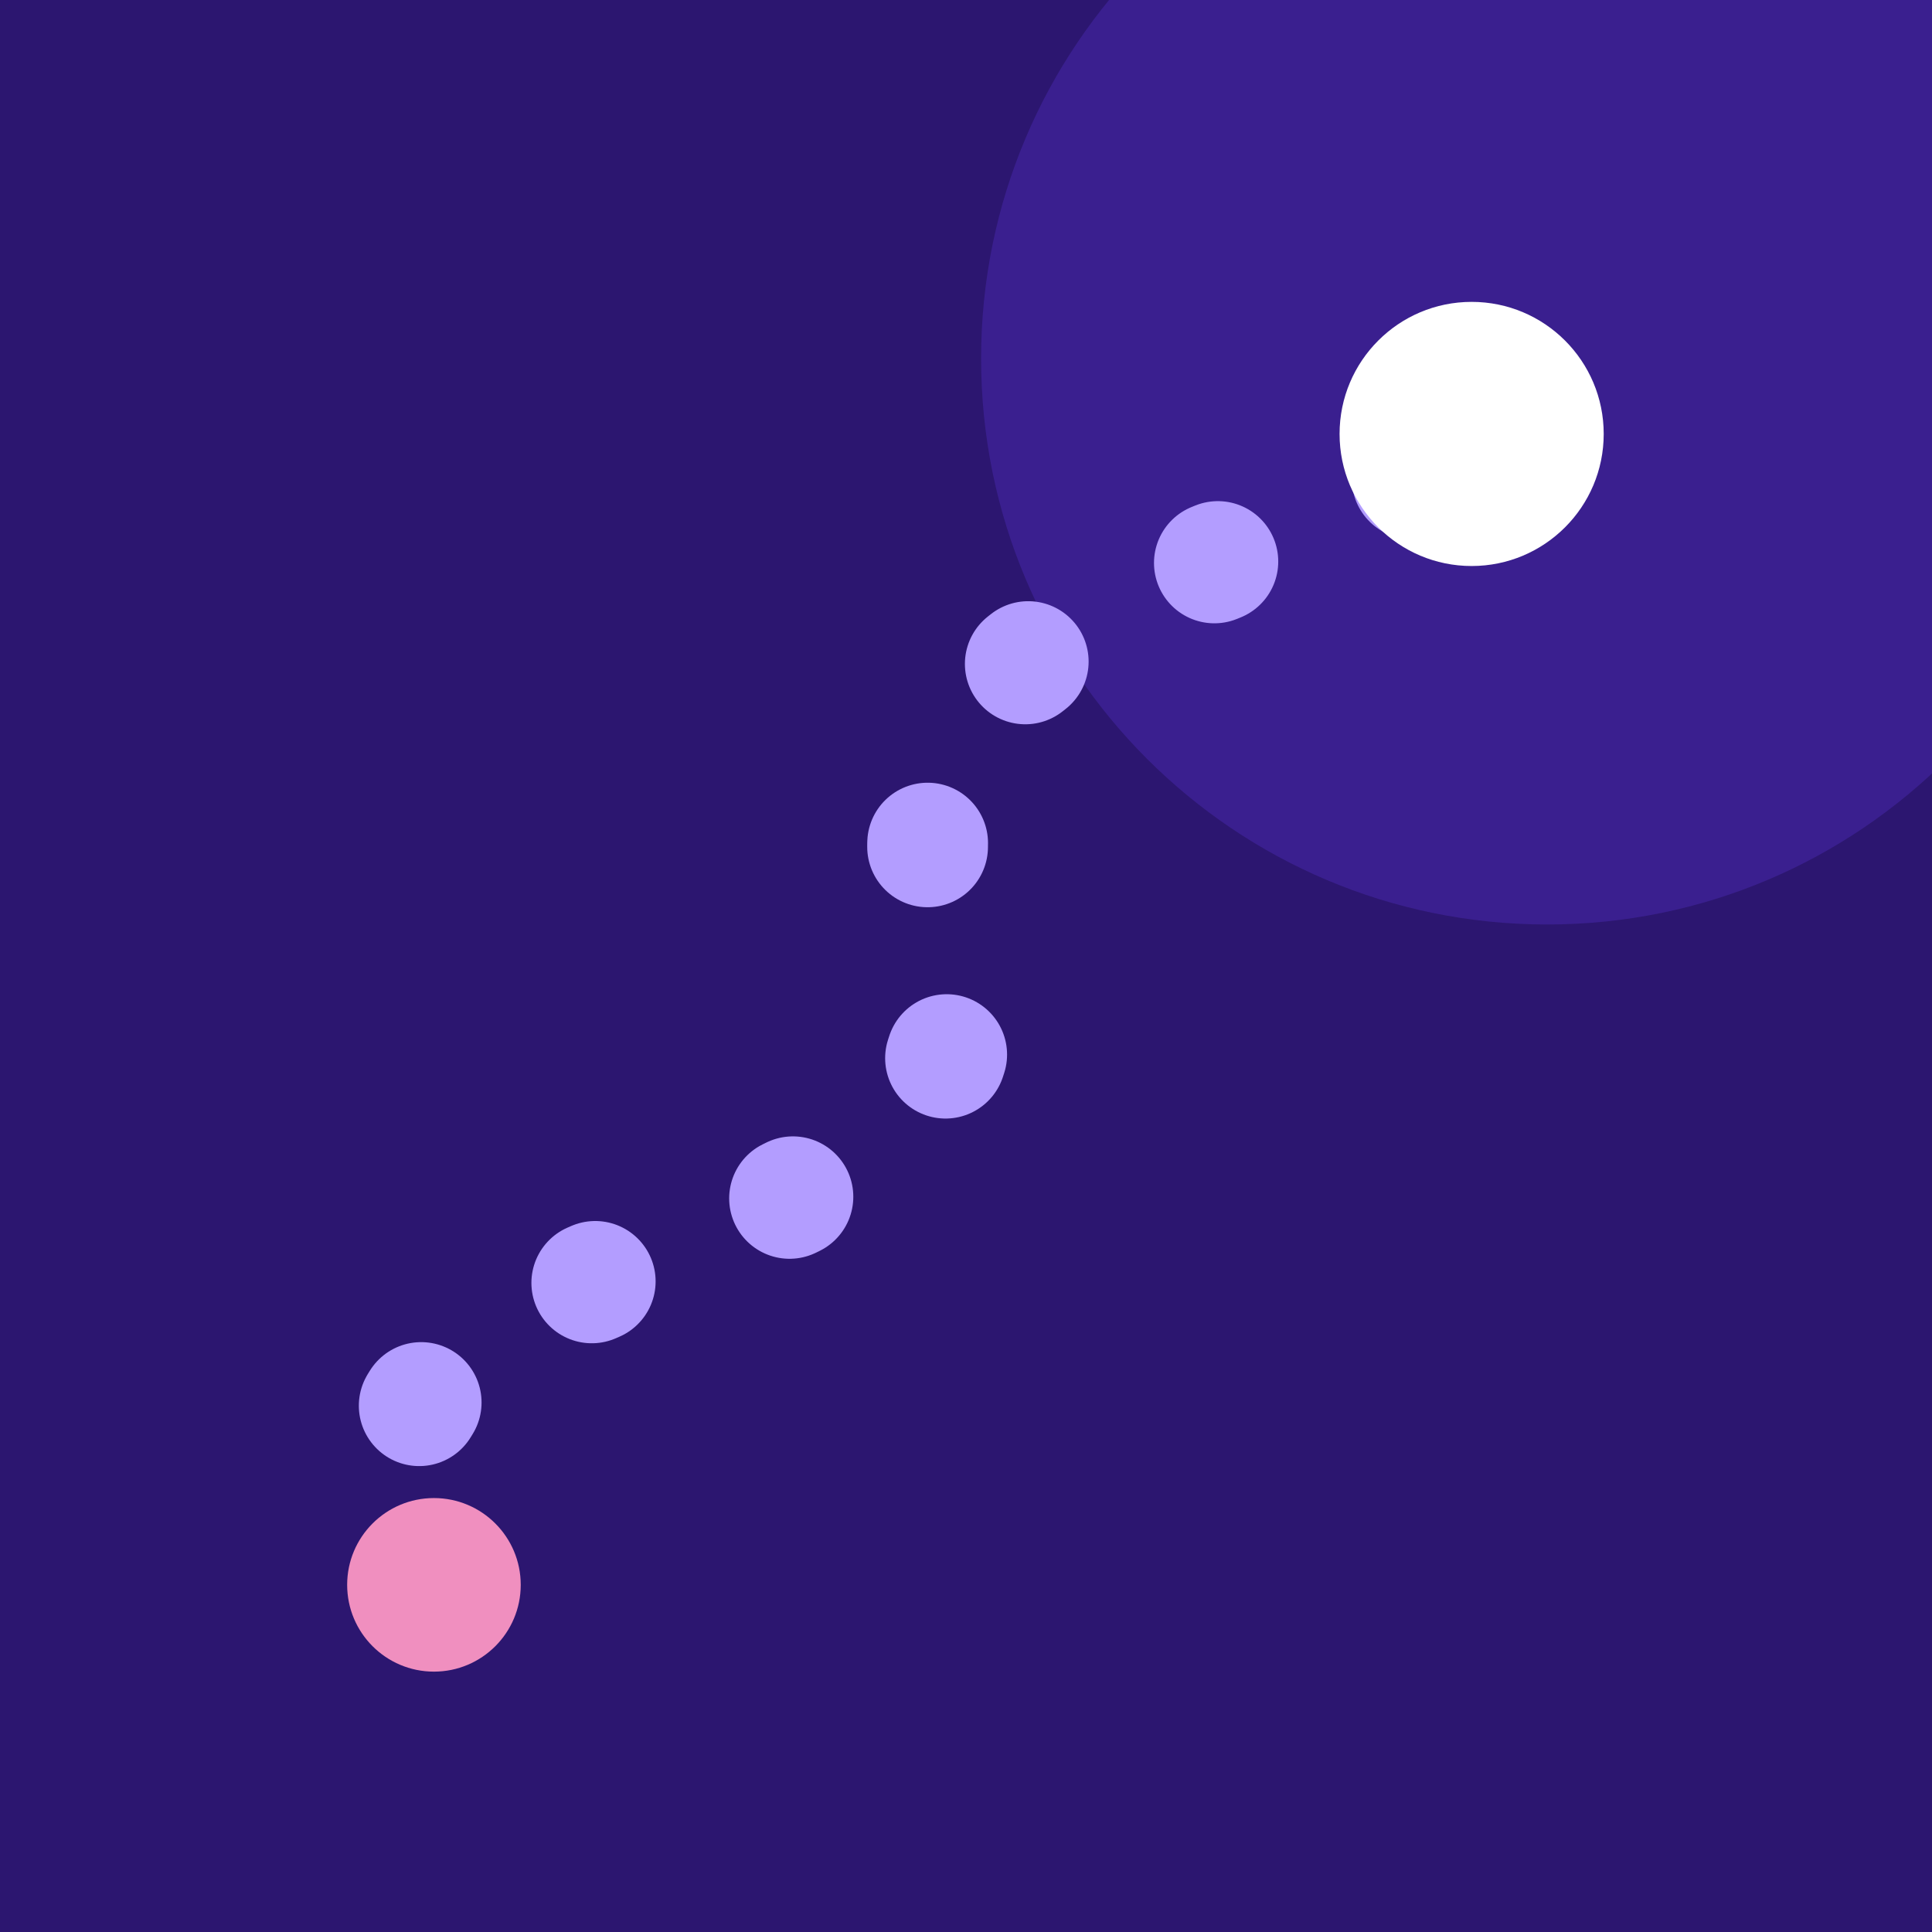
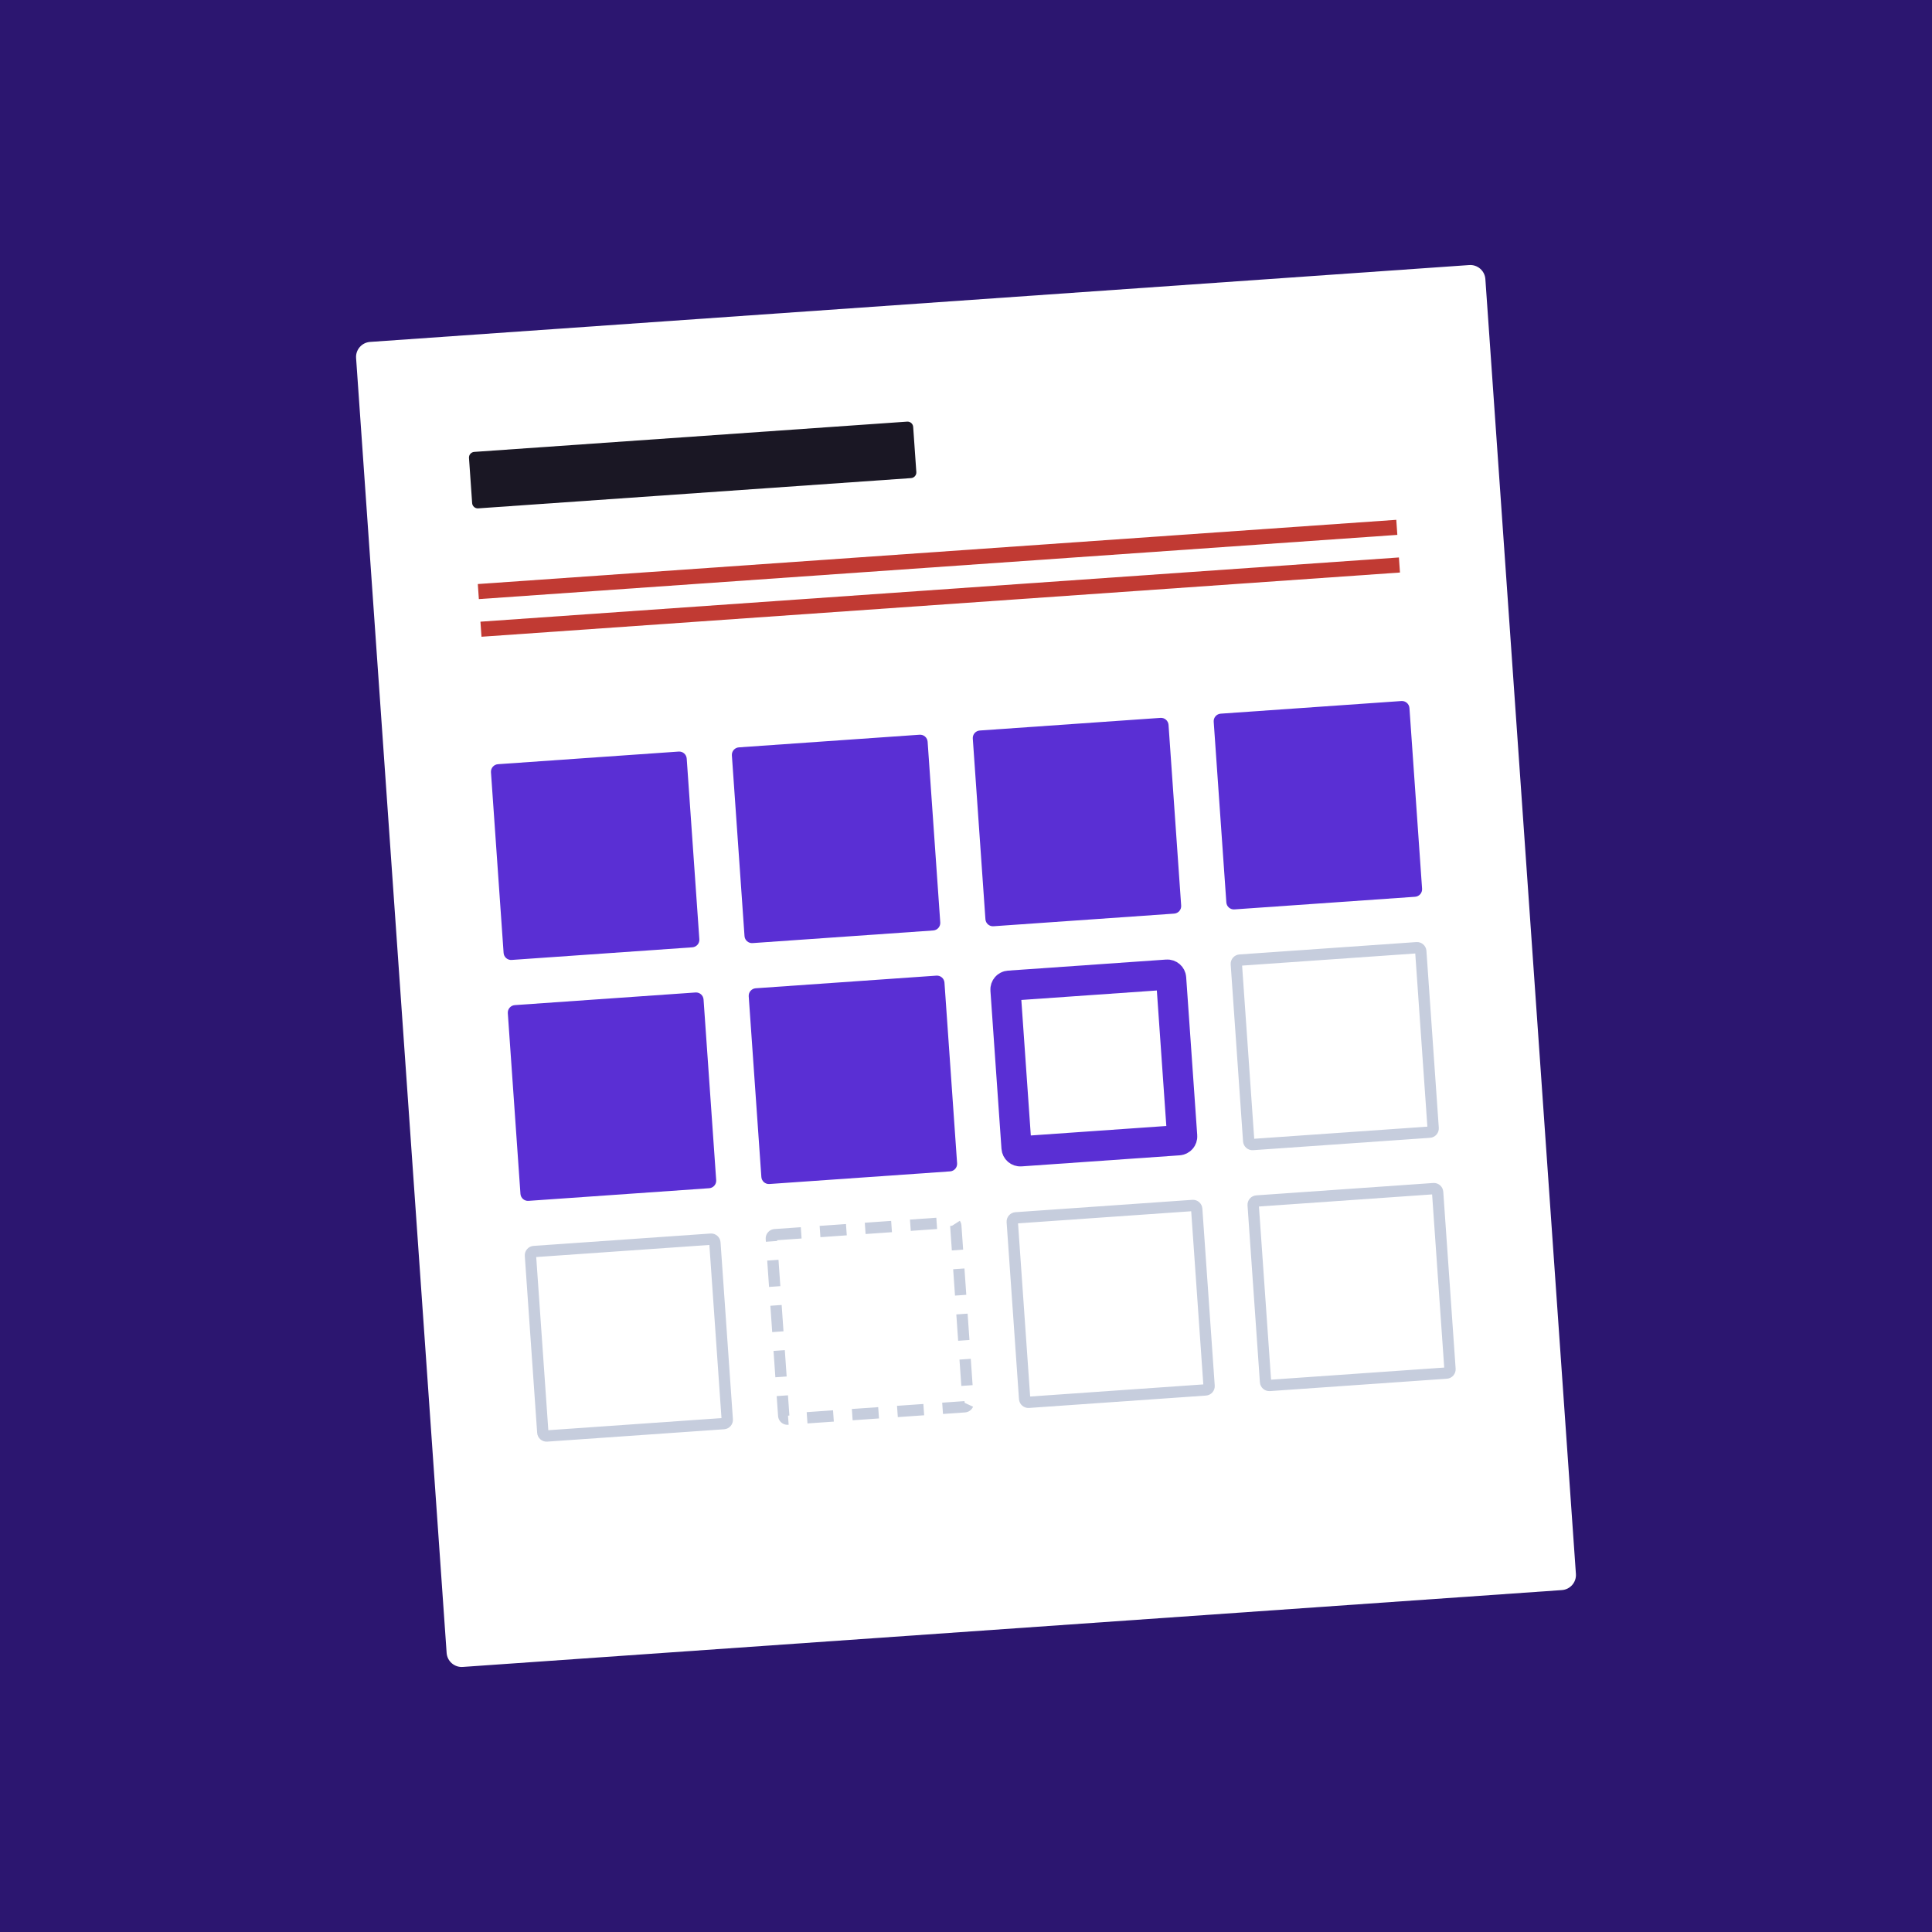
<svg xmlns="http://www.w3.org/2000/svg" viewBox="0 0 1024 1024" width="1024" height="1024">
  <rect width="1024" height="1024" fill="#2c1670" />
-   <circle cx="820" cy="190" r="300" fill="#3a1f8f" />
-   <path d="M230 840 C 120 640, 560 690, 500 500 S 720 300, 780 230" fill="none" stroke="#b39dff" stroke-width="64" stroke-linecap="round" stroke-dasharray="2 112" stroke-dashoffset="-100" />
-   <circle cx="780" cy="230" r="70" fill="#ffffff" />
-   <circle cx="230" cy="840" r="46" fill="#f08fbf" />
+   <g transform="translate(512 512) rotate(-4) scale(1.0) translate(-512 -512)">
+     <rect x="212" y="160" width="600" height="704" rx="8" fill="#ffffff" />
+     <rect x="268" y="222" width="236" height="30" rx="3" fill="#1a1724" />
+     <path d="M268 296H756M268 316H756" stroke="#c13a33" stroke-width="8" />
+     <rect x="268.0" y="388" width="104" height="104" rx="4" fill="#5a2fd4" />
+     <rect x="396.0" y="388" width="104" height="104" rx="4" fill="#5a2fd4" />
+     <rect x="524.0" y="388" width="104" height="104" rx="4" fill="#5a2fd4" />
+     <rect x="652.0" y="388" width="104" height="104" rx="4" fill="#5a2fd4" />
+     <rect x="268.0" y="516" width="104" height="104" rx="4" fill="#5a2fd4" />
+     <rect x="396.0" y="516" width="104" height="104" rx="4" fill="#5a2fd4" />
+     <rect x="532.0" y="524" width="88" height="88" rx="2" fill="none" stroke="#5a2fd4" stroke-width="16" />
+     <rect x="655.0" y="519" width="98" height="98" rx="2" fill="none" stroke="#c6cddd" stroke-width="6" stroke-dasharray="none" />
+     <rect x="271.0" y="647" width="98" height="98" rx="2" fill="none" stroke="#c6cddd" stroke-width="6" stroke-dasharray="none" />
+     <rect x="399.0" y="647" width="98" height="98" rx="2" fill="none" stroke="#c6cddd" stroke-width="6" stroke-dasharray="14 10" />
+     <rect x="527.0" y="647" width="98" height="98" rx="2" fill="none" stroke="#c6cddd" stroke-width="6" stroke-dasharray="none" />
+     <rect x="655.0" y="647" width="98" height="98" rx="2" fill="none" stroke="#c6cddd" stroke-width="6" stroke-dasharray="none" />
+   </g>
</svg>
